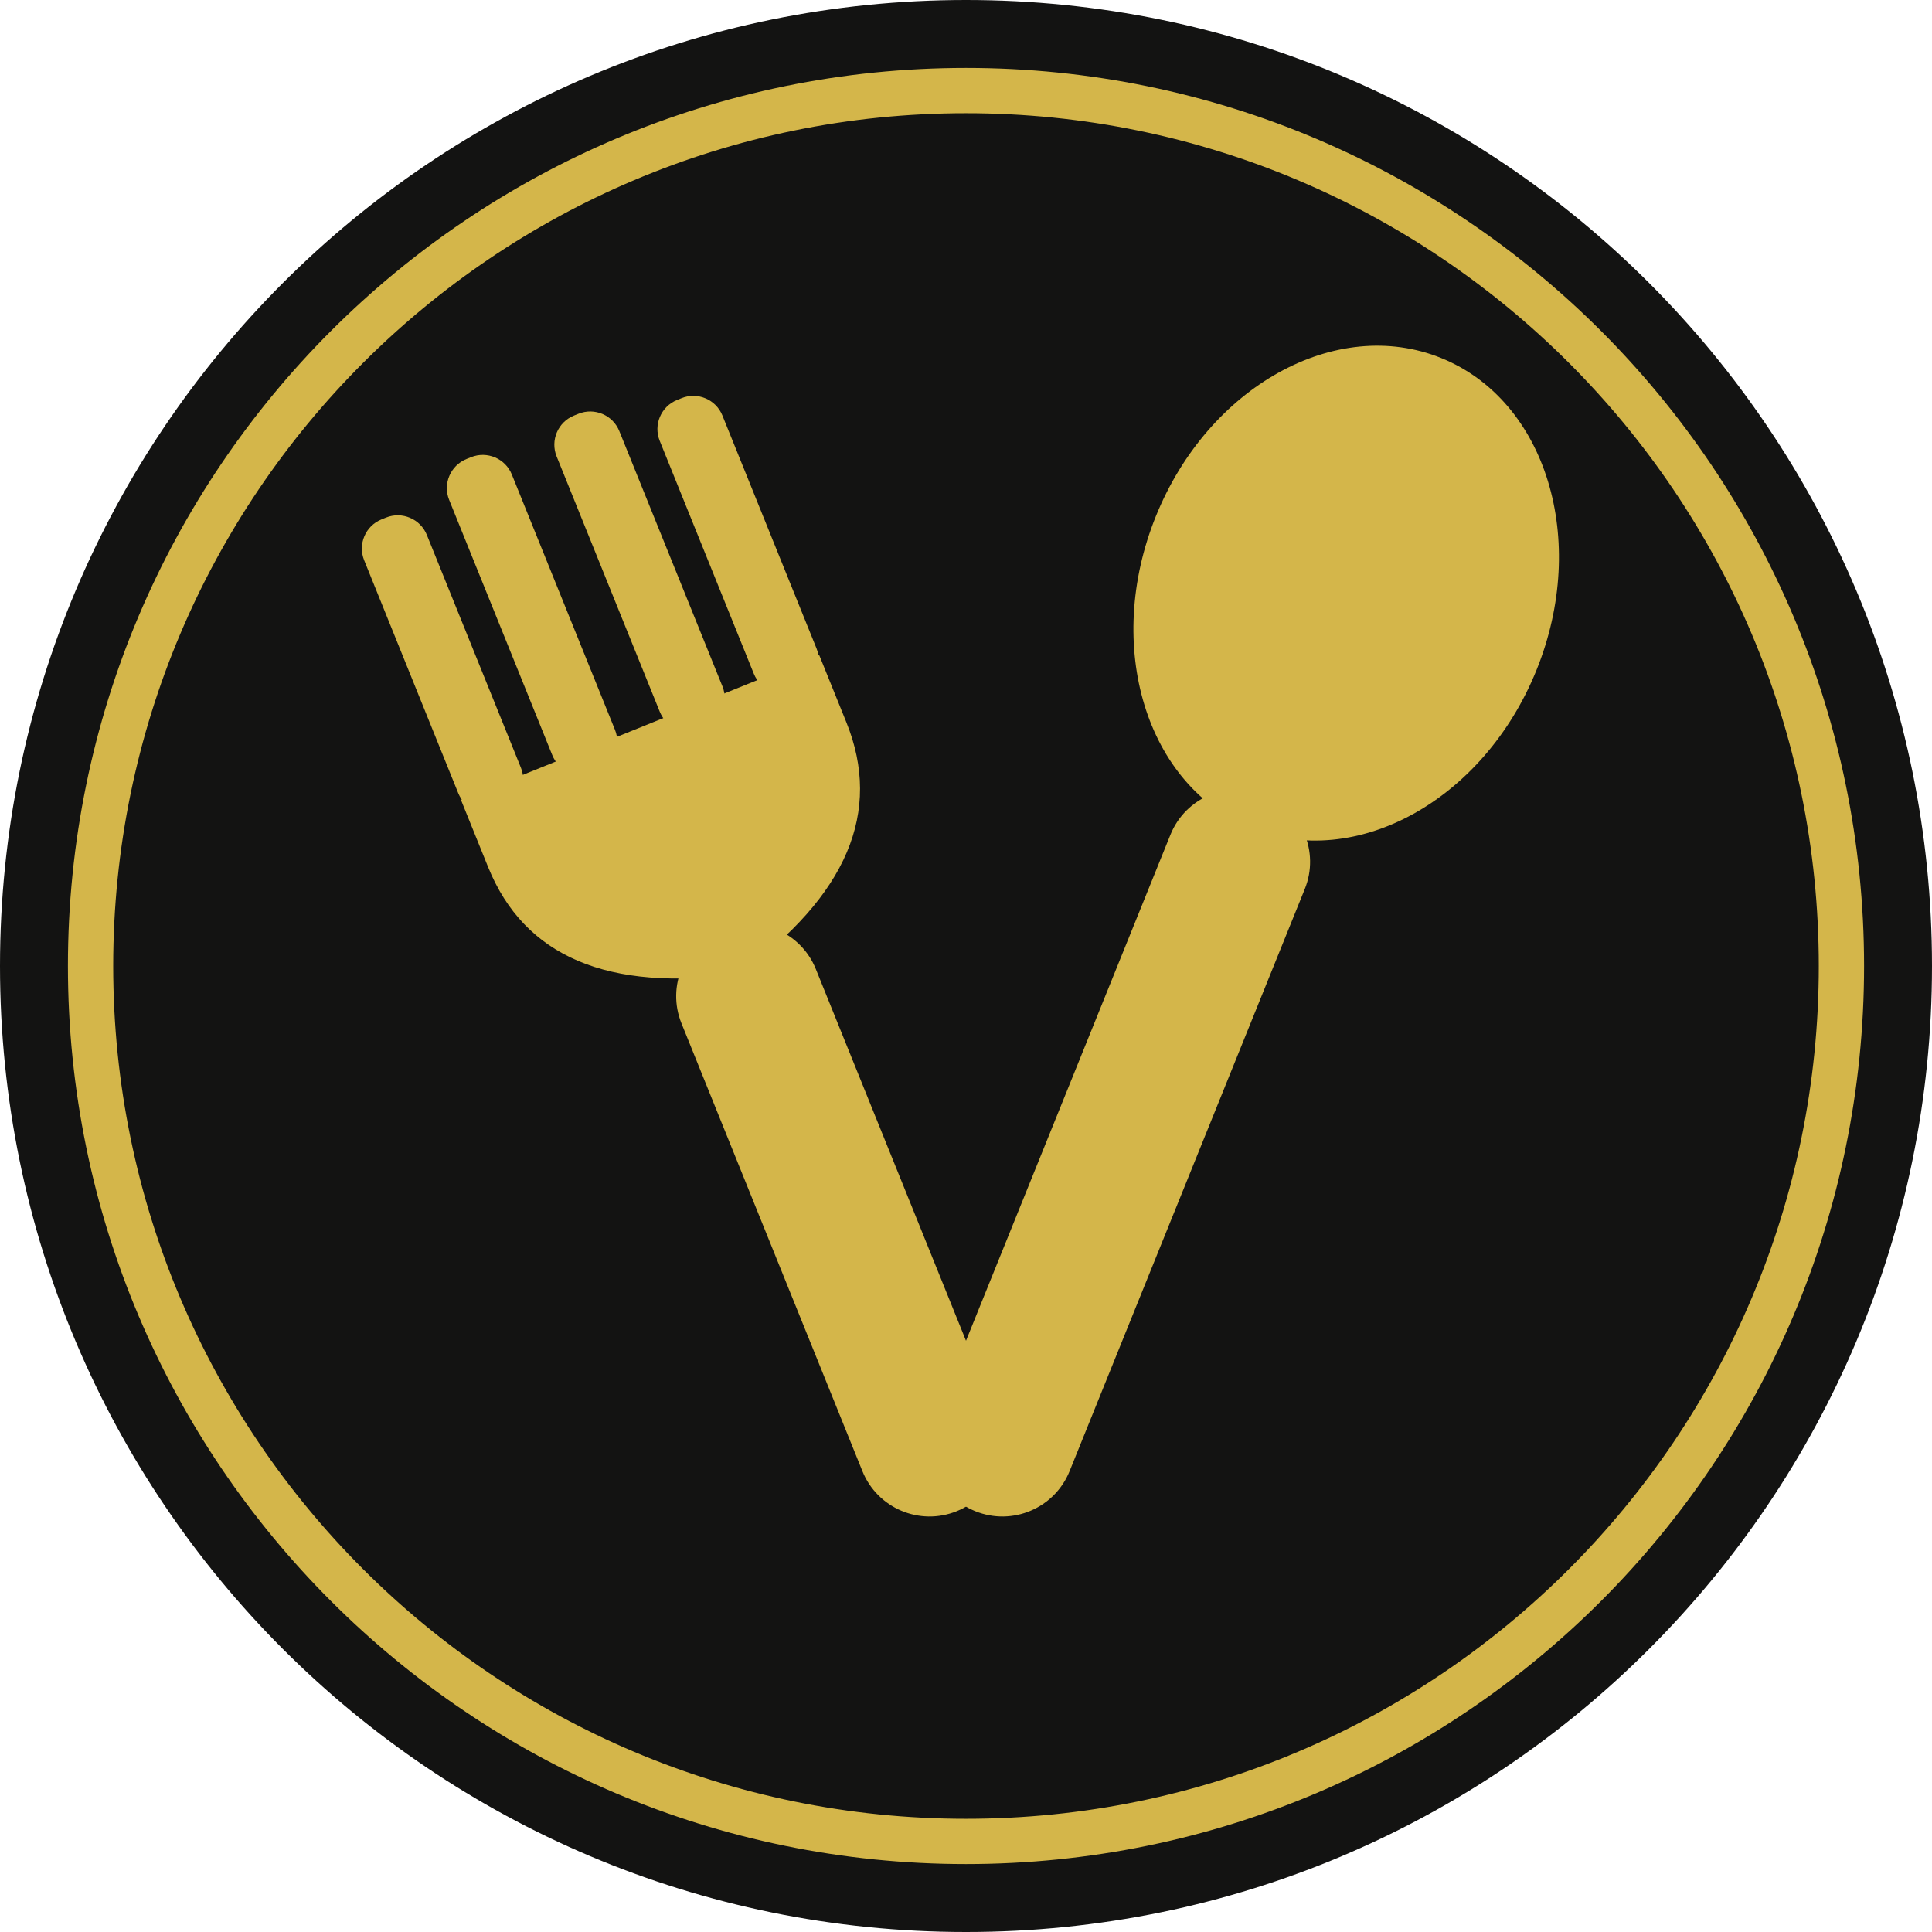
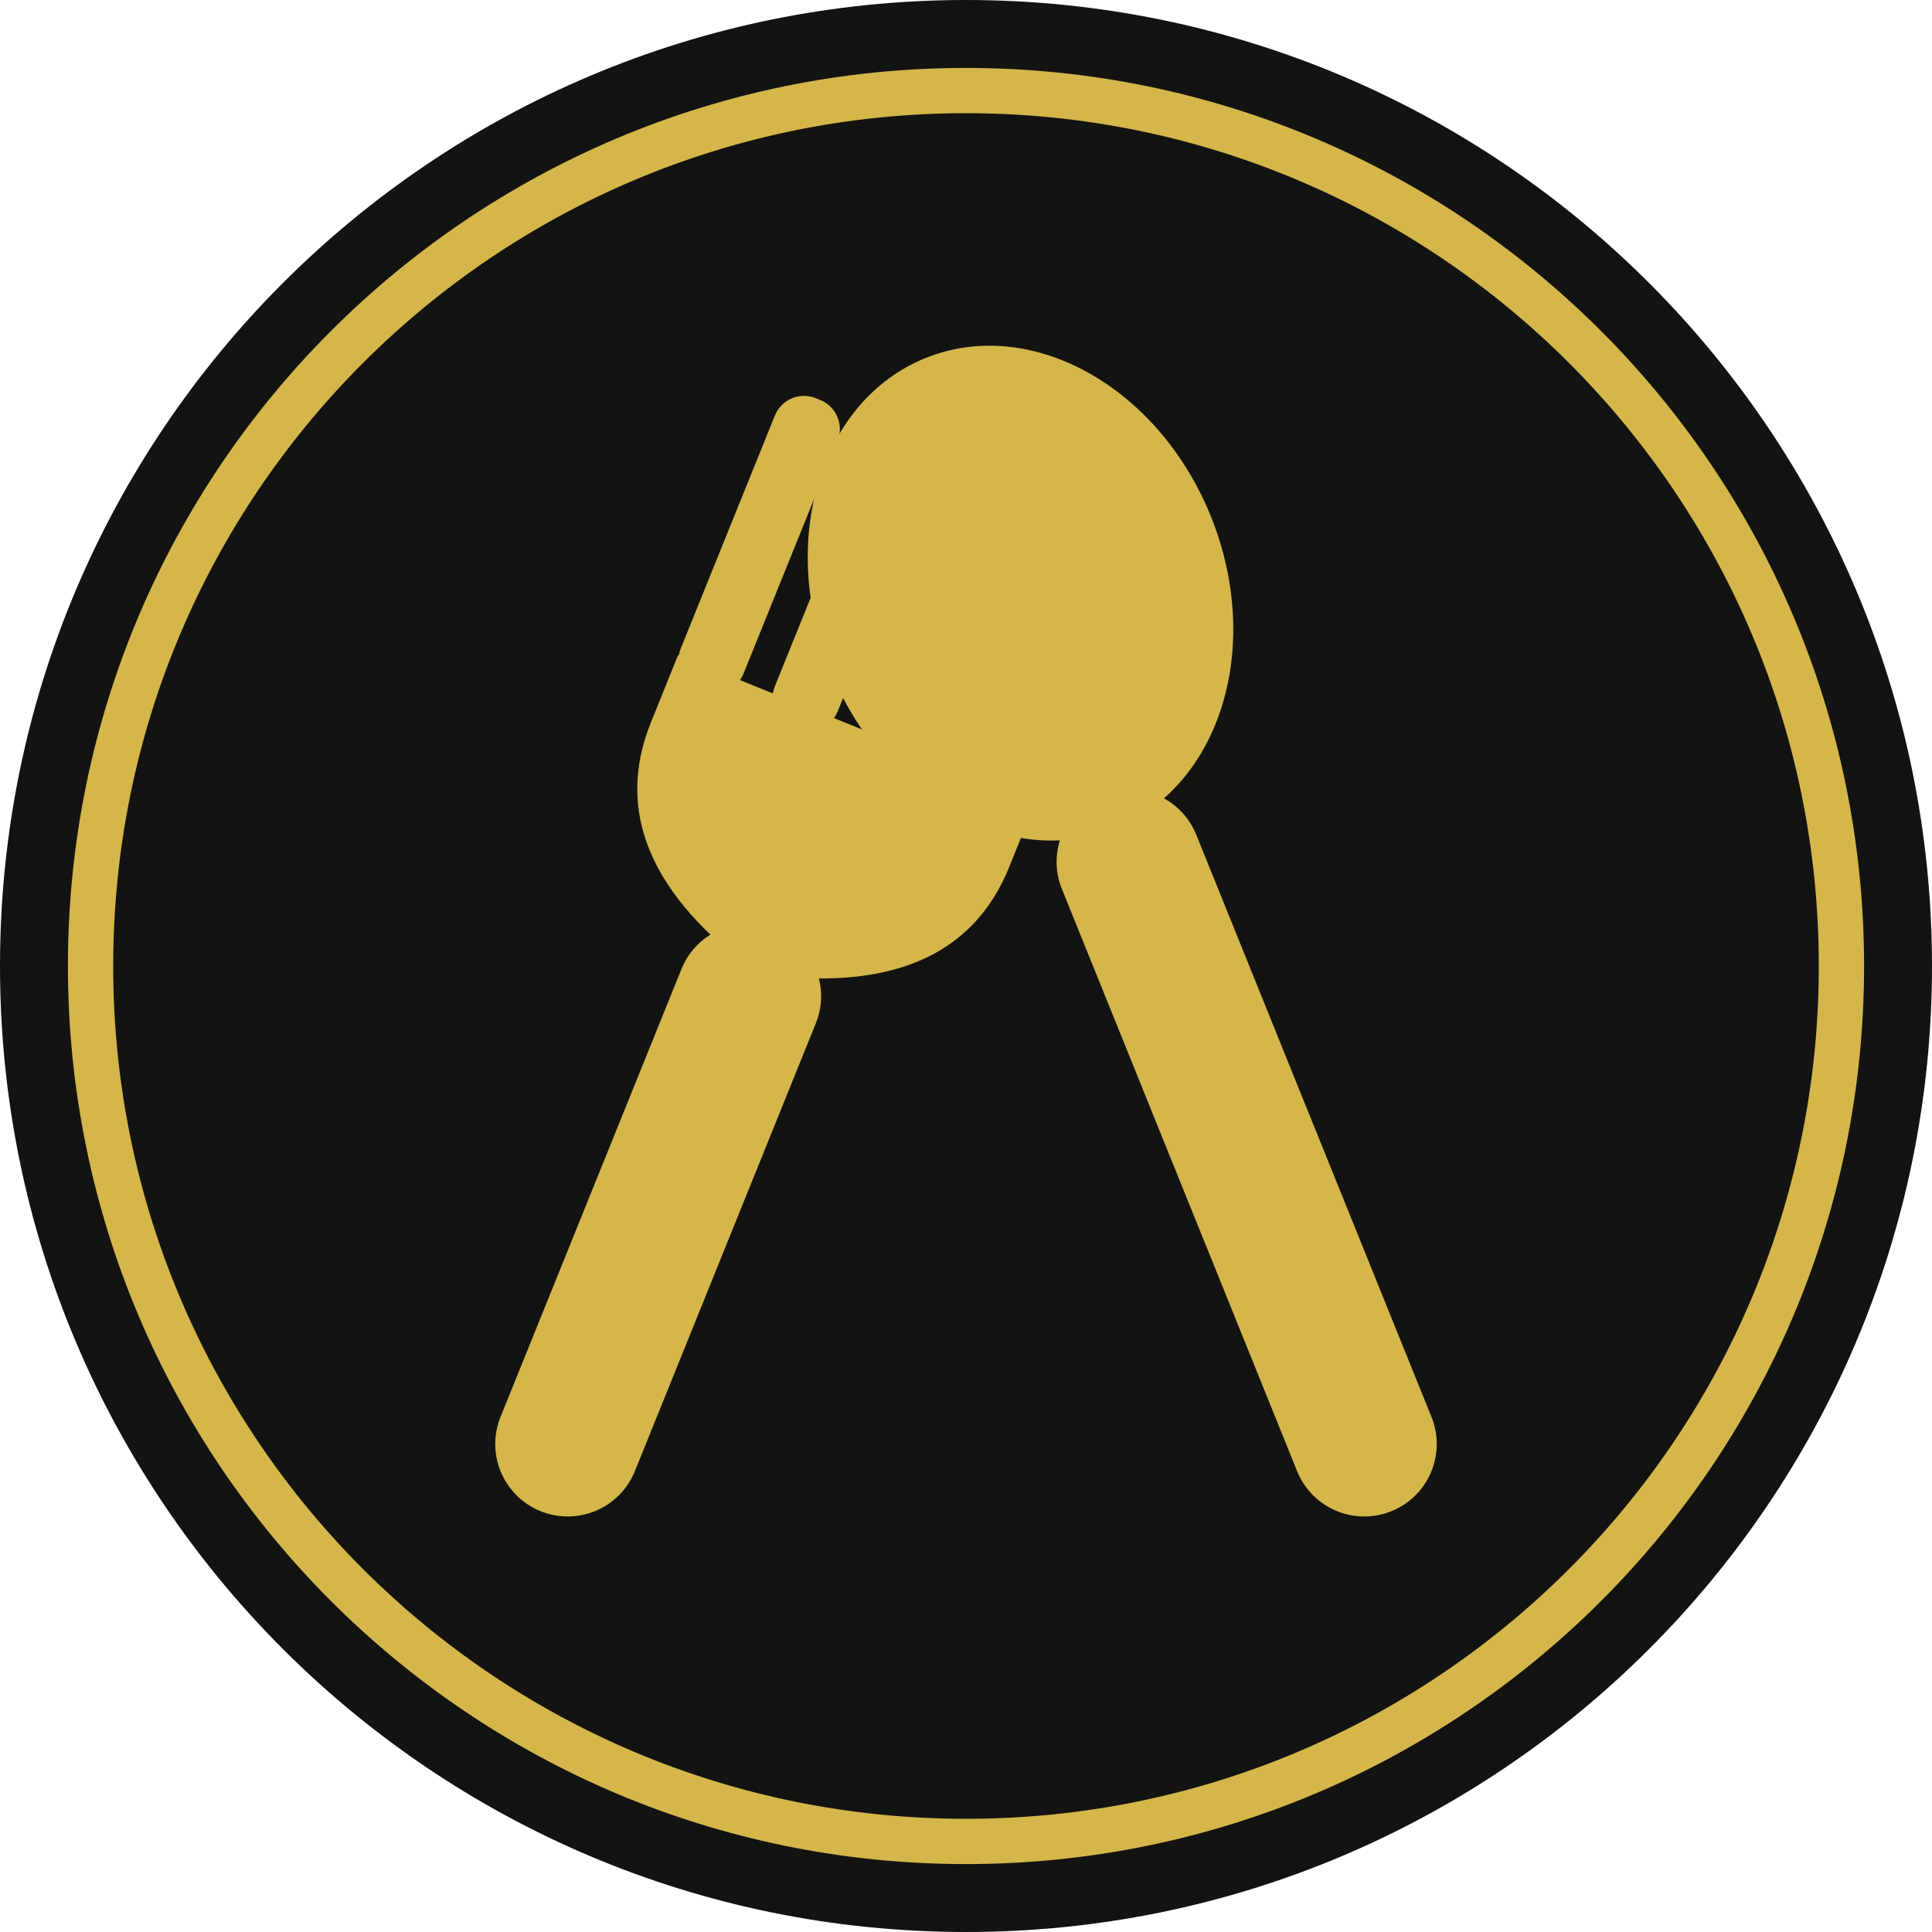
<svg xmlns="http://www.w3.org/2000/svg" viewBox="0 0 64 64">
  <circle cx="32" cy="32" r="32" fill="#131312" />
  <circle cx="32" cy="32" r="29" fill="none" stroke="#d4b64a" stroke-width="1.5" />
  <g transform="translate(32,33) scale(0.8)">
-     <g transform="translate(-9,0) rotate(-22)" fill="#d4b64a">
+     <g transform="translate(-9,0) rotate(22)" fill="#d4b64a">
      <rect x="-8" y="-24" width="2.8" height="13" rx="1.3" />
      <rect x="-3.8" y="-25" width="2.8" height="14" rx="1.3" />
      <rect x="1" y="-25" width="2.8" height="14" rx="1.3" />
      <rect x="5.2" y="-24" width="2.8" height="13" rx="1.3" />
      <path d="M-8 -12 L8 -12 L8 -9 Q8 -3 0 -1 Q-8 -3 -8 -9 Z" />
      <rect x="-3" y="-3" width="6" height="26" rx="3" />
    </g>
-     <g transform="translate(9,0) rotate(22)" fill="#d4b64a">
+     <g transform="translate(9,0) rotate(-22)" fill="#d4b64a">
      <ellipse cx="0" cy="-18" rx="8.5" ry="10.5" />
      <rect x="-3" y="-9" width="6" height="32" rx="3" />
    </g>
  </g>
</svg>
